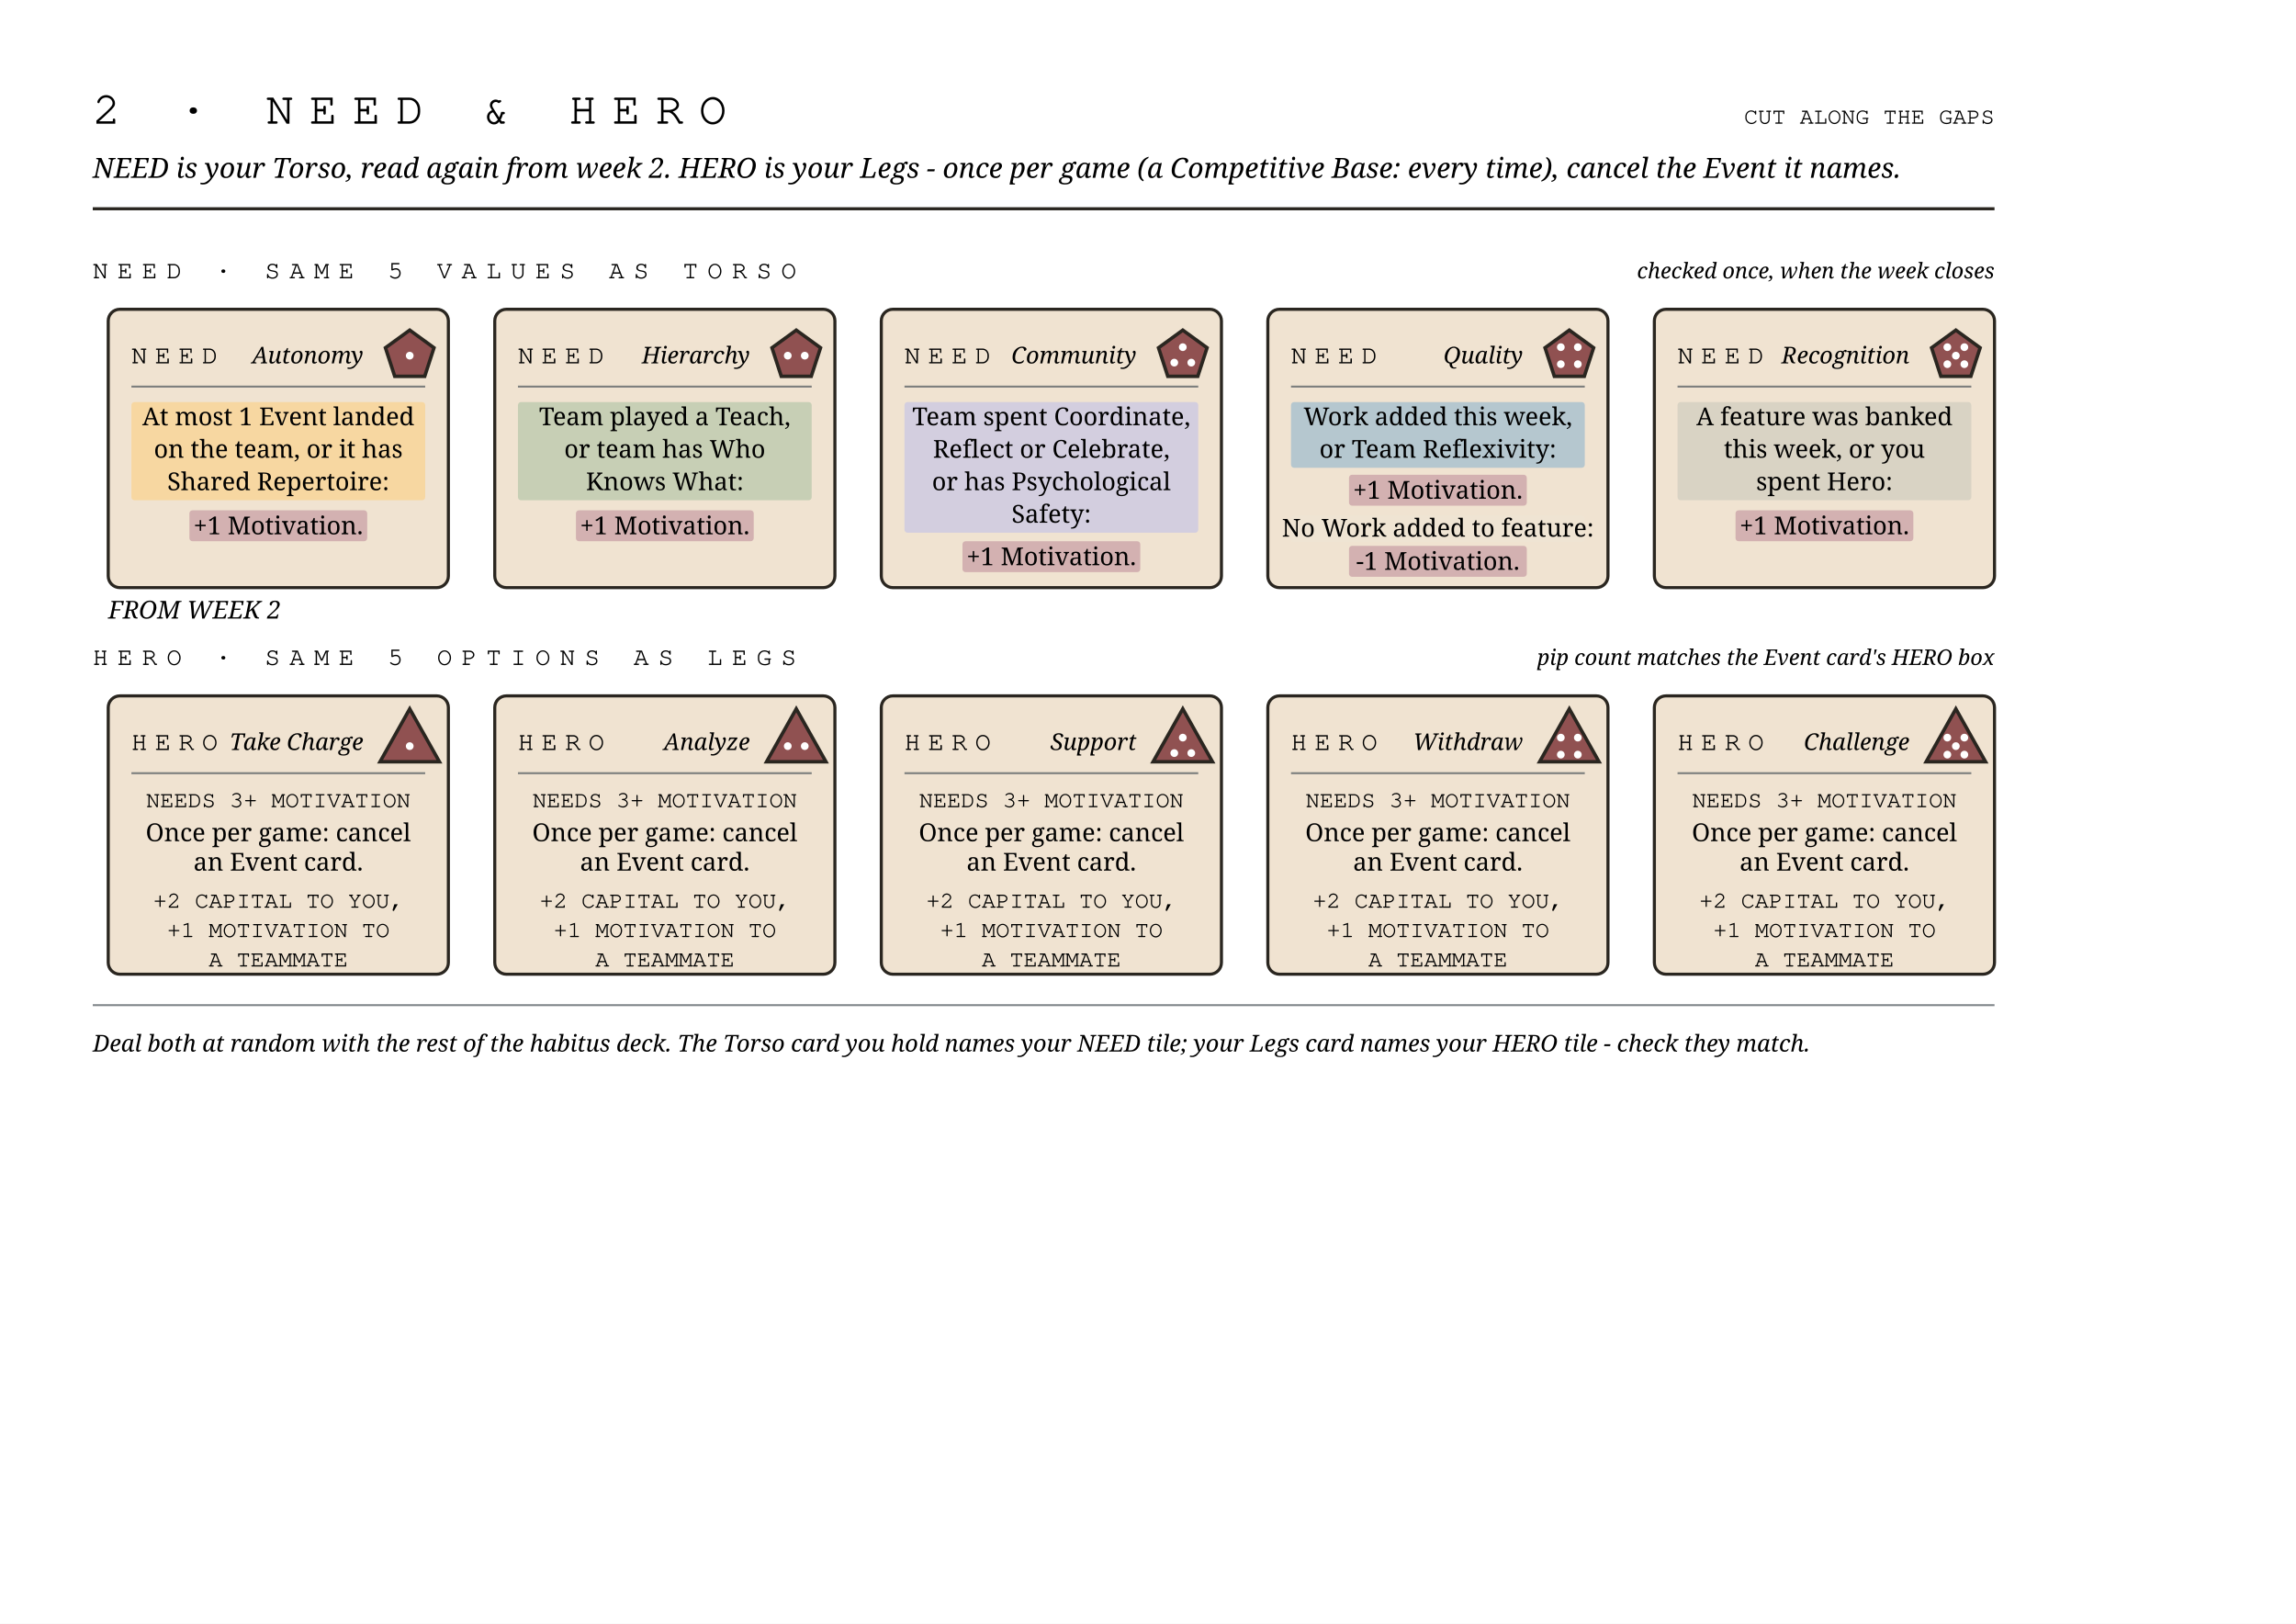
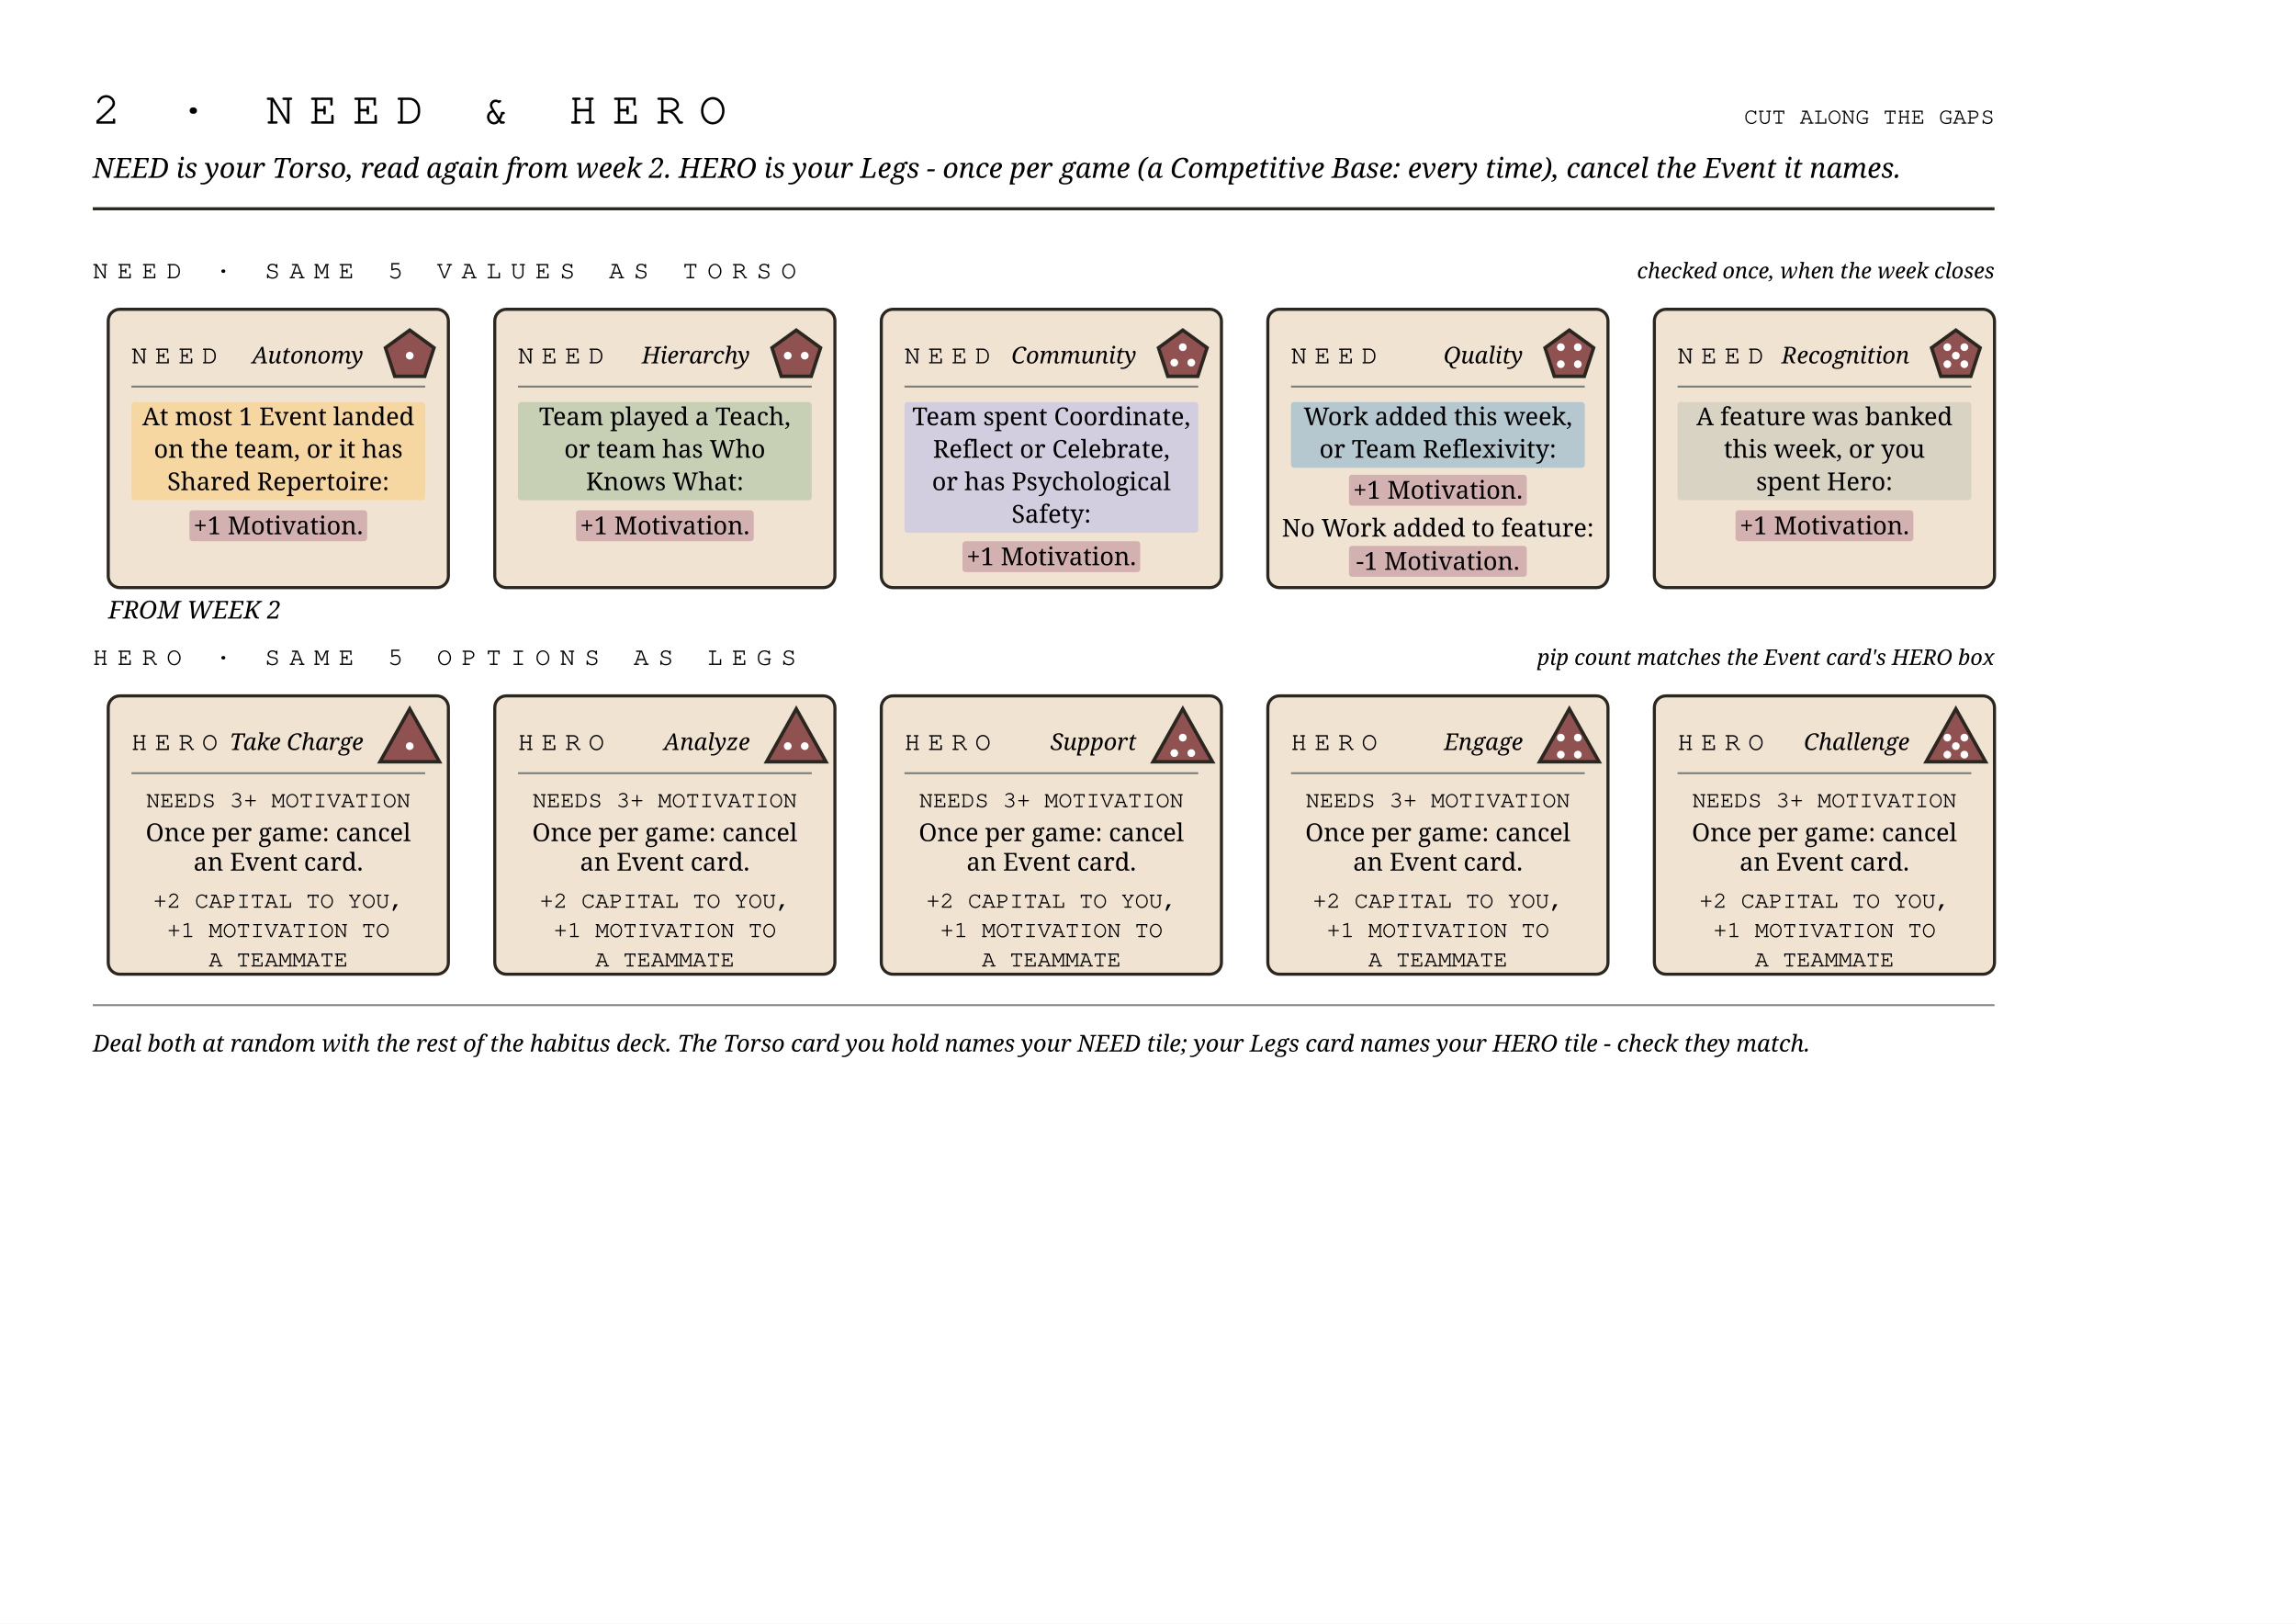
<svg xmlns="http://www.w3.org/2000/svg" width="297mm" height="210mm" viewBox="0 0 297 210">
  <style>
  .serif { font-family:"EB Garamond",Garamond,Georgia,serif; fill:#000000; }
  .mono  { font-family:"IBM Plex Mono","Courier Prime",Courier,monospace; fill:#000000; }
  .cut   { fill:#F0E3D1; stroke:#2A2620; stroke-width:.4; }
  .hair  { stroke:#4A5259; stroke-width:.25; fill:none; opacity:.7; }
  .rl    { font-size:3.3px; letter-spacing:1.2px; }
  .ic    { fill:#F2EDE0; stroke:#2A2620; stroke-width:.45; }
  .pip   { fill:#FFFFFF; stroke:none; }
</style>
  <defs>
    <g id="sh-torso">
      <polygon points="0,-3.3 3.14,-1.02 1.94,2.67 -1.94,2.67 -3.14,-1.02" class="ic" />
    </g>
    <g id="sh-torso-red">
      <polygon points="0,-3.3 3.14,-1.02 1.94,2.67 -1.94,2.67 -3.14,-1.02" fill="#905151" stroke="#2A2620" stroke-width=".45" />
    </g>
    <g id="sh-legs-red">
      <polygon points="0,-4.32 3.84,2.52 -3.84,2.52" fill="#905151" stroke="#2A2620" stroke-width=".45" />
    </g>
    <g id="p1">
      <circle cx="0" cy="0" r=".5" class="pip" />
    </g>
    <g id="p2">
      <circle cx="-1.1" cy="0" r=".5" class="pip" />
      <circle cx="1.1" cy="0" r=".5" class="pip" />
    </g>
    <g id="p3">
      <circle cx="0" cy="-1.1" r=".5" class="pip" />
      <circle cx="-1.1" cy="0.9" r=".5" class="pip" />
      <circle cx="1.1" cy="0.9" r=".5" class="pip" />
    </g>
    <g id="p4">
      <circle cx="-1.1" cy="-1.1" r=".5" class="pip" />
      <circle cx="1.1" cy="-1.1" r=".5" class="pip" />
      <circle cx="-1.1" cy="1.1" r=".5" class="pip" />
      <circle cx="1.1" cy="1.1" r=".5" class="pip" />
    </g>
    <g id="p5">
      <circle cx="-1.1" cy="-1.1" r=".5" class="pip" />
      <circle cx="1.1" cy="-1.1" r=".5" class="pip" />
      <circle cx="0" cy="0" r=".5" class="pip" />
      <circle cx="-1.1" cy="1.1" r=".5" class="pip" />
      <circle cx="1.1" cy="1.1" r=".5" class="pip" />
    </g>
  </defs>
  <rect width="297" height="210" fill="#FFFFFF" />
  <text x="12" y="16" class="mono" font-size="6" letter-spacing="2">2 · NEED &amp; HERO</text>
  <text x="12" y="23" class="serif" font-size="3.6" font-style="italic">NEED is your Torso, read again from week 2. HERO is your Legs - once per game (a Competitive Base: every time), cancel the Event it names.</text>
  <text x="258" y="16" class="mono" font-size="3" text-anchor="end">CUT ALONG THE GAPS</text>
  <line x1="12" y1="27" x2="258" y2="27" stroke="#2A2620" stroke-width=".4" />
  <text x="12" y="36" class="mono rl">NEED · SAME 5 VALUES AS TORSO</text>
  <text x="258" y="36" class="serif" font-size="2.8" text-anchor="end" font-style="italic">checked once, when the week closes</text>
  <g>
    <rect x="14" y="40" width="44" height="36" rx="1.5" class="cut" />
    <use href="#sh-torso-red" x="53" y="46" />
    <use href="#p1" x="53" y="46" />
    <text x="17" y="47" class="mono" font-size="3.4" letter-spacing="1">NEED</text>
    <text x="47" y="47" class="serif" font-size="3" font-style="italic" text-anchor="end">Autonomy</text>
    <line x1="17" y1="50" x2="55" y2="50" class="hair" />
    <rect x="17" y="52" width="38" height="12.7" rx=".4" fill="#F7D7A1" />
    <text x="36" y="55" class="serif" font-size="3.2" text-anchor="middle">At most 1 Event landed</text>
    <text x="36" y="59.2" class="serif" font-size="3.2" text-anchor="middle">on the team, or it has</text>
    <text x="36" y="63.4" class="serif" font-size="3.2" text-anchor="middle">Shared Repertoire:</text>
    <rect x="24.5" y="66" width="23" height="4" rx=".4" fill="#D3B1B1" />
    <text x="36" y="69.1" class="serif" font-size="3.2" text-anchor="middle">+1 Motivation.</text>
    <rect x="64" y="40" width="44" height="36" rx="1.5" class="cut" />
    <use href="#sh-torso-red" x="103" y="46" />
    <use href="#p2" x="103" y="46" />
    <text x="67" y="47" class="mono" font-size="3.4" letter-spacing="1">NEED</text>
    <text x="97" y="47" class="serif" font-size="3" font-style="italic" text-anchor="end">Hierarchy</text>
    <line x1="67" y1="50" x2="105" y2="50" class="hair" />
    <rect x="67" y="52" width="38" height="12.7" rx=".4" fill="#C7CFB5" />
    <text x="86" y="55" class="serif" font-size="3.2" text-anchor="middle">Team played a Teach,</text>
    <text x="86" y="59.2" class="serif" font-size="3.2" text-anchor="middle">or team has Who</text>
    <text x="86" y="63.4" class="serif" font-size="3.2" text-anchor="middle">Knows What:</text>
    <rect x="74.5" y="66" width="23" height="4" rx=".4" fill="#D3B1B1" />
    <text x="86" y="69.1" class="serif" font-size="3.2" text-anchor="middle">+1 Motivation.</text>
    <rect x="114" y="40" width="44" height="36" rx="1.5" class="cut" />
    <use href="#sh-torso-red" x="153" y="46" />
    <use href="#p3" x="153" y="46" />
    <text x="117" y="47" class="mono" font-size="3.4" letter-spacing="1">NEED</text>
    <text x="147" y="47" class="serif" font-size="3" font-style="italic" text-anchor="end">Community</text>
    <line x1="117" y1="50" x2="155" y2="50" class="hair" />
    <rect x="117" y="52" width="38" height="16.9" rx=".4" fill="#D3CEDF" />
    <text x="136" y="55" class="serif" font-size="3.2" text-anchor="middle">Team spent Coordinate,</text>
    <text x="136" y="59.2" class="serif" font-size="3.2" text-anchor="middle">Reflect or Celebrate,</text>
    <text x="136" y="63.4" class="serif" font-size="3.2" text-anchor="middle">or has Psychological</text>
    <text x="136" y="67.6" class="serif" font-size="3.2" text-anchor="middle">Safety:</text>
    <rect x="124.5" y="70" width="23" height="4" rx=".4" fill="#D3B1B1" />
    <text x="136" y="73.1" class="serif" font-size="3.2" text-anchor="middle">+1 Motivation.</text>
    <rect x="164" y="40" width="44" height="36" rx="1.5" class="cut" />
    <use href="#sh-torso-red" x="203" y="46" />
    <use href="#p4" x="203" y="46" />
    <text x="167" y="47" class="mono" font-size="3.4" letter-spacing="1">NEED</text>
    <text x="197" y="47" class="serif" font-size="3" font-style="italic" text-anchor="end">Quality</text>
    <line x1="167" y1="50" x2="205" y2="50" class="hair" />
    <rect x="167" y="52" width="38" height="8.5" rx=".4" fill="#B5C7CF" />
    <text x="186" y="55" class="serif" font-size="3.2" text-anchor="middle">Work added this week,</text>
    <text x="186" y="59.2" class="serif" font-size="3.2" text-anchor="middle">or Team Reflexivity:</text>
    <rect x="174.5" y="61.4" width="23" height="4" rx=".4" fill="#D3B1B1" />
    <text x="186" y="64.5" class="serif" font-size="3.2" text-anchor="middle">+1 Motivation.</text>
    <rect x="167" y="66.7" width="38" height="3.4" rx=".4" fill="#EFE4D3" />
    <text x="186" y="69.4" class="serif" font-size="3.2" text-anchor="middle">No Work added to feature:</text>
    <rect x="174.5" y="70.6" width="23" height="4" rx=".4" fill="#D3B1B1" />
    <text x="186" y="73.7" class="serif" font-size="3.2" text-anchor="middle">-1 Motivation.</text>
    <rect x="214" y="40" width="44" height="36" rx="1.5" class="cut" />
    <use href="#sh-torso-red" x="253" y="46" />
    <use href="#p5" x="253" y="46" />
    <text x="217" y="47" class="mono" font-size="3.4" letter-spacing="1">NEED</text>
    <text x="247" y="47" class="serif" font-size="3" font-style="italic" text-anchor="end">Recognition</text>
    <line x1="217" y1="50" x2="255" y2="50" class="hair" />
    <rect x="217" y="52" width="38" height="12.7" rx=".4" fill="#D9D3C4" />
    <text x="236" y="55" class="serif" font-size="3.2" text-anchor="middle">A feature was banked</text>
    <text x="236" y="59.2" class="serif" font-size="3.2" text-anchor="middle">this week, or you</text>
    <text x="236" y="63.4" class="serif" font-size="3.2" text-anchor="middle">spent Hero:</text>
    <rect x="224.5" y="66" width="23" height="4" rx=".4" fill="#D3B1B1" />
    <text x="236" y="69.1" class="serif" font-size="3.2" text-anchor="middle">+1 Motivation.</text>
  </g>
  <text x="14" y="80" class="serif" font-size="3.2" font-style="italic">FROM WEEK 2</text>
  <text x="12" y="86" class="mono rl">HERO · SAME 5 OPTIONS AS LEGS</text>
  <text x="258" y="86" class="serif" font-size="2.8" text-anchor="end" font-style="italic">pip count matches the Event card's HERO box</text>
  <g>
    <rect x="14" y="90" width="44" height="36" rx="1.5" class="cut" />
    <use href="#sh-legs-red" x="53" y="96" />
    <use href="#p1" x="53" y="96.5" />
    <text x="17" y="97" class="mono" font-size="3.4" letter-spacing="1">HERO</text>
    <text x="47" y="97" class="serif" font-size="3" font-style="italic" text-anchor="end">Take Charge</text>
    <line x1="17" y1="100" x2="55" y2="100" class="hair" />
    <text x="36" y="104.4" class="mono" font-size="3" text-anchor="middle">NEEDS 3+ MOTIVATION</text>
    <text x="36" y="108.8" class="serif" font-size="3.2" text-anchor="middle">Once per game: cancel</text>
    <text x="36" y="112.6" class="serif" font-size="3.2" text-anchor="middle">an Event card.</text>
    <text x="36" y="117.4" class="mono" font-size="3" text-anchor="middle">+2 CAPITAL TO YOU,</text>
    <text x="36" y="121.2" class="mono" font-size="3" text-anchor="middle">+1 MOTIVATION TO</text>
    <text x="36" y="125" class="mono" font-size="3" text-anchor="middle">A TEAMMATE</text>
    <rect x="64" y="90" width="44" height="36" rx="1.5" class="cut" />
    <use href="#sh-legs-red" x="103" y="96" />
    <use href="#p2" x="103" y="96.5" />
    <text x="67" y="97" class="mono" font-size="3.4" letter-spacing="1">HERO</text>
    <text x="97" y="97" class="serif" font-size="3" font-style="italic" text-anchor="end">Analyze</text>
    <line x1="67" y1="100" x2="105" y2="100" class="hair" />
    <text x="86" y="104.4" class="mono" font-size="3" text-anchor="middle">NEEDS 3+ MOTIVATION</text>
    <text x="86" y="108.8" class="serif" font-size="3.2" text-anchor="middle">Once per game: cancel</text>
    <text x="86" y="112.6" class="serif" font-size="3.2" text-anchor="middle">an Event card.</text>
    <text x="86" y="117.4" class="mono" font-size="3" text-anchor="middle">+2 CAPITAL TO YOU,</text>
    <text x="86" y="121.2" class="mono" font-size="3" text-anchor="middle">+1 MOTIVATION TO</text>
    <text x="86" y="125" class="mono" font-size="3" text-anchor="middle">A TEAMMATE</text>
    <rect x="114" y="90" width="44" height="36" rx="1.5" class="cut" />
    <use href="#sh-legs-red" x="153" y="96" />
    <use href="#p3" x="153" y="96.5" />
    <text x="117" y="97" class="mono" font-size="3.4" letter-spacing="1">HERO</text>
    <text x="147" y="97" class="serif" font-size="3" font-style="italic" text-anchor="end">Support</text>
    <line x1="117" y1="100" x2="155" y2="100" class="hair" />
    <text x="136" y="104.4" class="mono" font-size="3" text-anchor="middle">NEEDS 3+ MOTIVATION</text>
    <text x="136" y="108.8" class="serif" font-size="3.2" text-anchor="middle">Once per game: cancel</text>
    <text x="136" y="112.6" class="serif" font-size="3.2" text-anchor="middle">an Event card.</text>
    <text x="136" y="117.4" class="mono" font-size="3" text-anchor="middle">+2 CAPITAL TO YOU,</text>
    <text x="136" y="121.2" class="mono" font-size="3" text-anchor="middle">+1 MOTIVATION TO</text>
    <text x="136" y="125" class="mono" font-size="3" text-anchor="middle">A TEAMMATE</text>
    <rect x="164" y="90" width="44" height="36" rx="1.5" class="cut" />
    <use href="#sh-legs-red" x="203" y="96" />
    <use href="#p4" x="203" y="96.5" />
    <text x="167" y="97" class="mono" font-size="3.4" letter-spacing="1">HERO</text>
-     <text x="197" y="97" class="serif" font-size="3" font-style="italic" text-anchor="end">Withdraw</text>
+     <text x="197" y="97" class="serif" font-size="3" font-style="italic" text-anchor="end">Engage</text>
    <line x1="167" y1="100" x2="205" y2="100" class="hair" />
    <text x="186" y="104.4" class="mono" font-size="3" text-anchor="middle">NEEDS 3+ MOTIVATION</text>
    <text x="186" y="108.8" class="serif" font-size="3.2" text-anchor="middle">Once per game: cancel</text>
    <text x="186" y="112.6" class="serif" font-size="3.2" text-anchor="middle">an Event card.</text>
    <text x="186" y="117.4" class="mono" font-size="3" text-anchor="middle">+2 CAPITAL TO YOU,</text>
    <text x="186" y="121.2" class="mono" font-size="3" text-anchor="middle">+1 MOTIVATION TO</text>
    <text x="186" y="125" class="mono" font-size="3" text-anchor="middle">A TEAMMATE</text>
    <rect x="214" y="90" width="44" height="36" rx="1.5" class="cut" />
    <use href="#sh-legs-red" x="253" y="96" />
    <use href="#p5" x="253" y="96.5" />
    <text x="217" y="97" class="mono" font-size="3.4" letter-spacing="1">HERO</text>
    <text x="247" y="97" class="serif" font-size="3" font-style="italic" text-anchor="end">Challenge</text>
    <line x1="217" y1="100" x2="255" y2="100" class="hair" />
    <text x="236" y="104.4" class="mono" font-size="3" text-anchor="middle">NEEDS 3+ MOTIVATION</text>
    <text x="236" y="108.8" class="serif" font-size="3.2" text-anchor="middle">Once per game: cancel</text>
    <text x="236" y="112.6" class="serif" font-size="3.2" text-anchor="middle">an Event card.</text>
    <text x="236" y="117.4" class="mono" font-size="3" text-anchor="middle">+2 CAPITAL TO YOU,</text>
    <text x="236" y="121.2" class="mono" font-size="3" text-anchor="middle">+1 MOTIVATION TO</text>
    <text x="236" y="125" class="mono" font-size="3" text-anchor="middle">A TEAMMATE</text>
  </g>
  <line x1="12" y1="130" x2="258" y2="130" class="hair" />
  <text x="12" y="136" class="serif" font-size="3" font-style="italic">Deal both at random with the rest of the habitus deck. The Torso card you hold names your NEED tile; your Legs card names your HERO tile - check they match.</text>
</svg>
